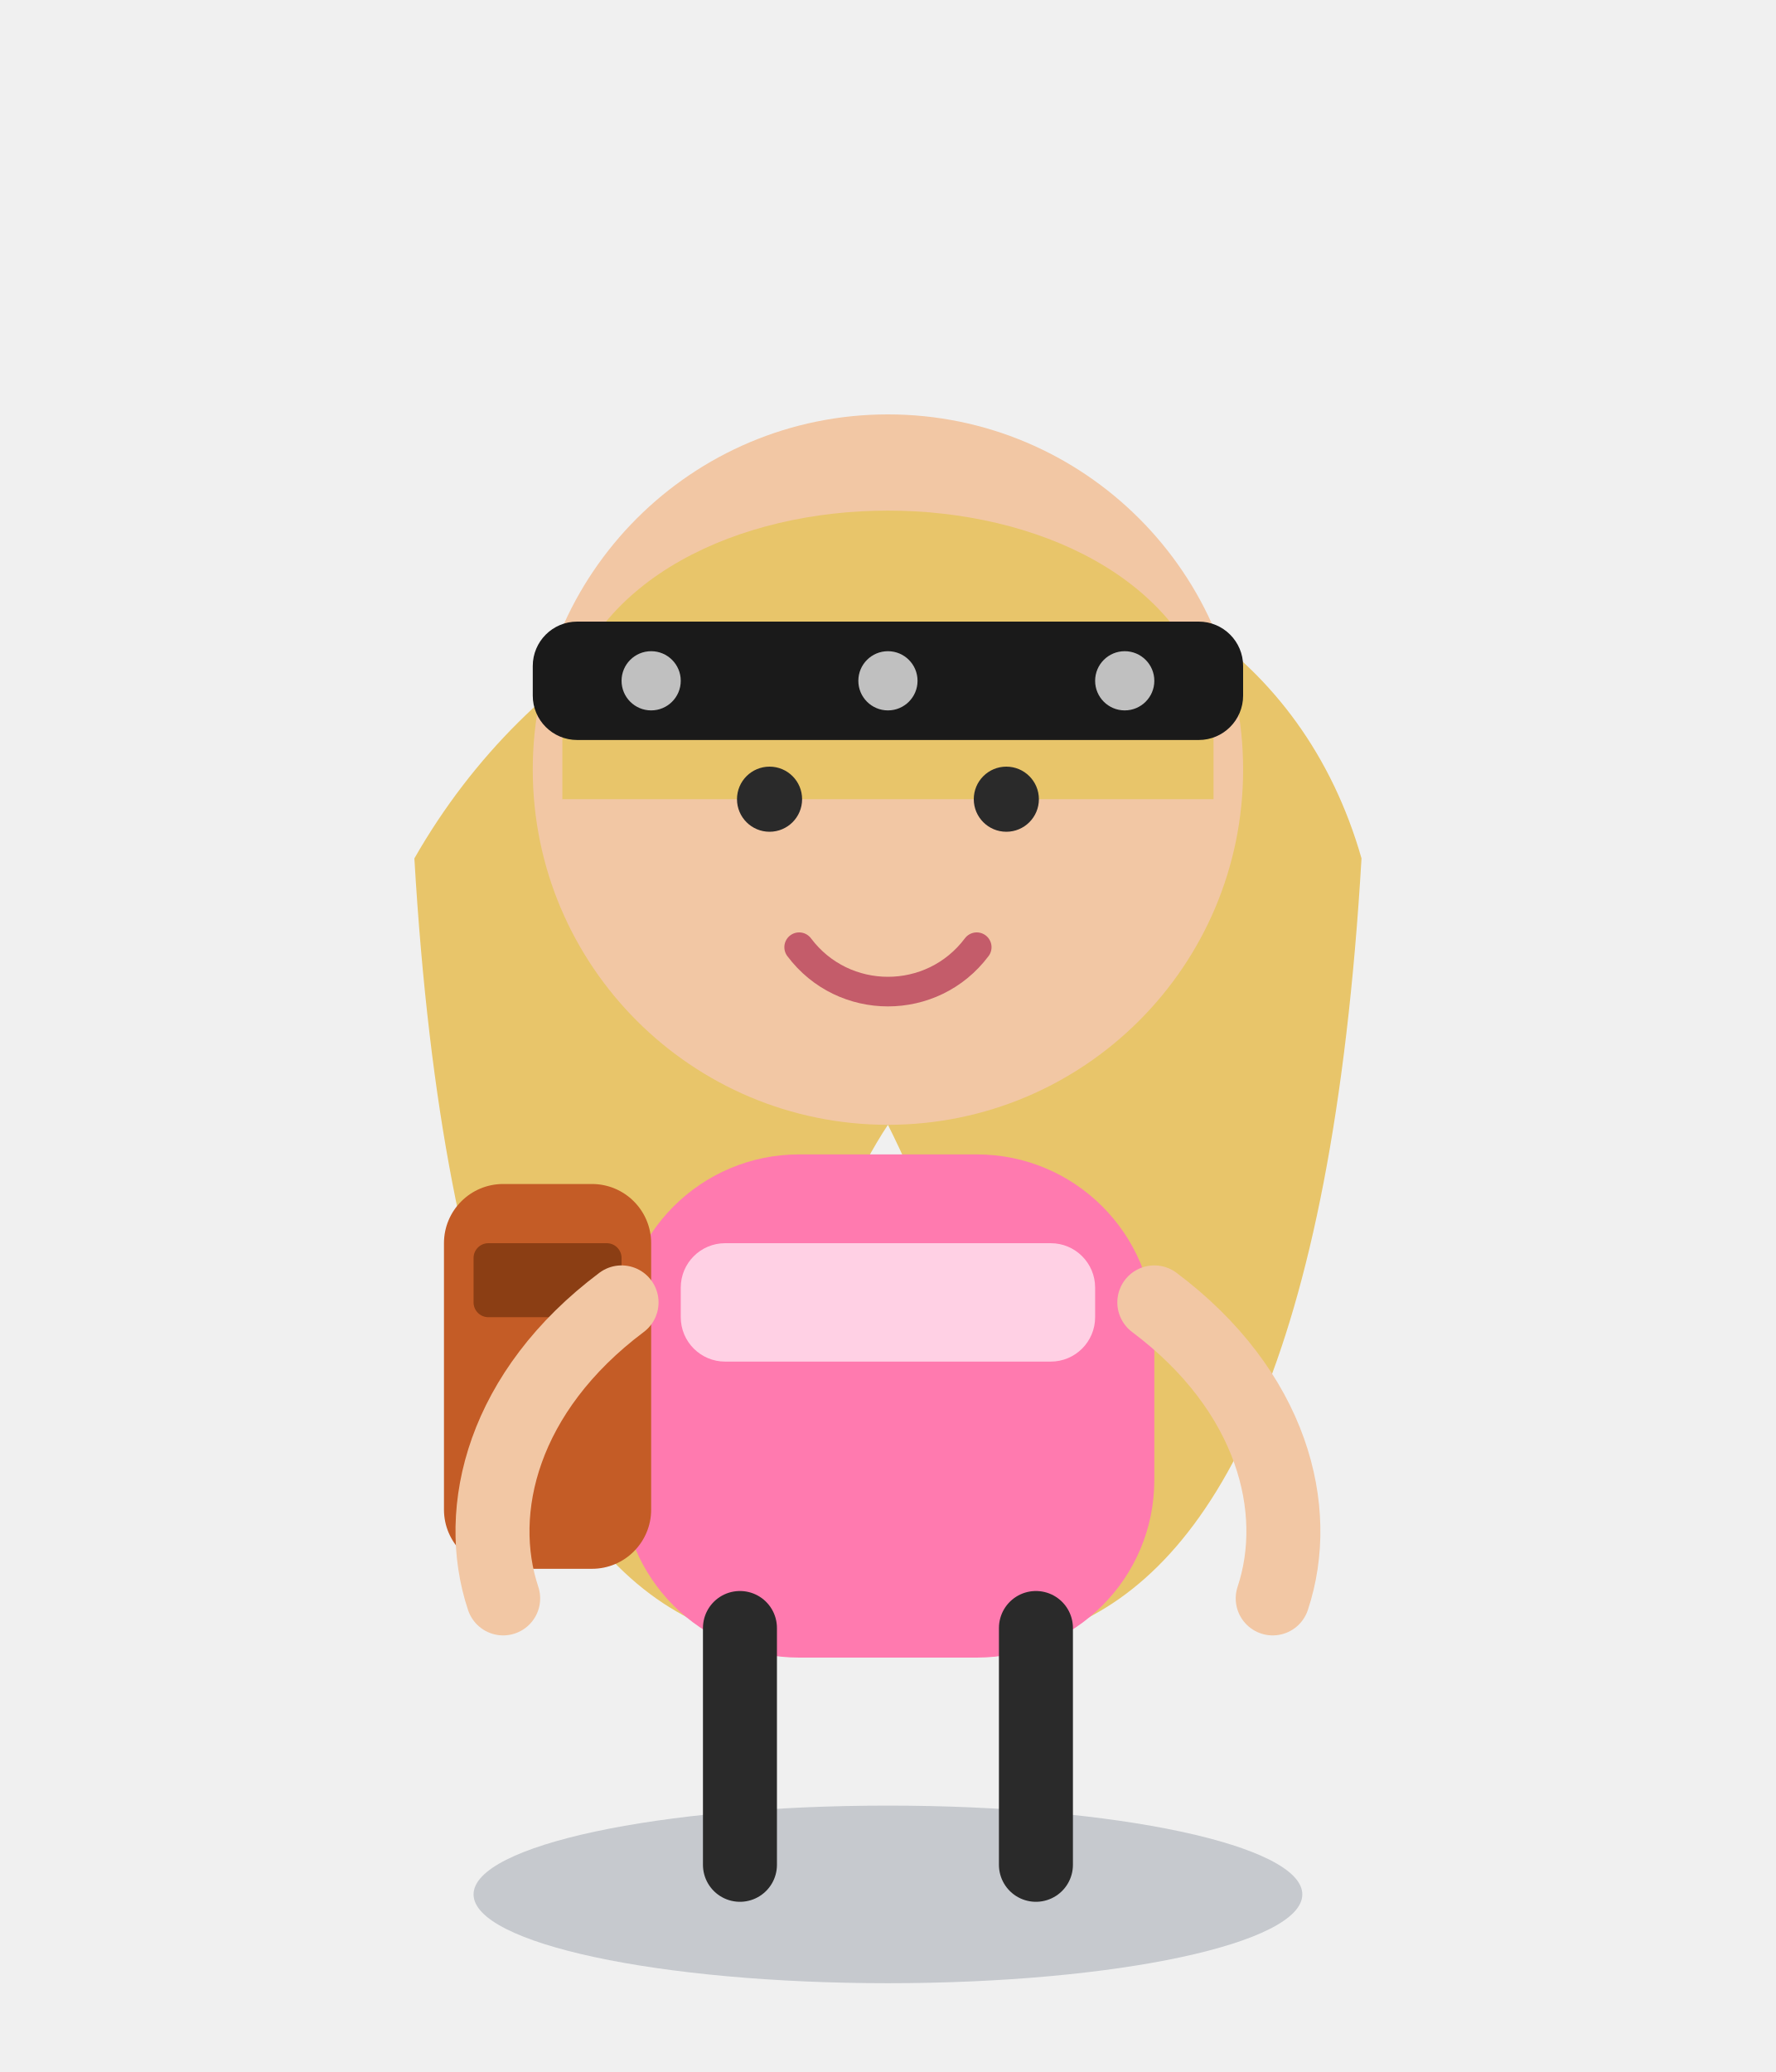
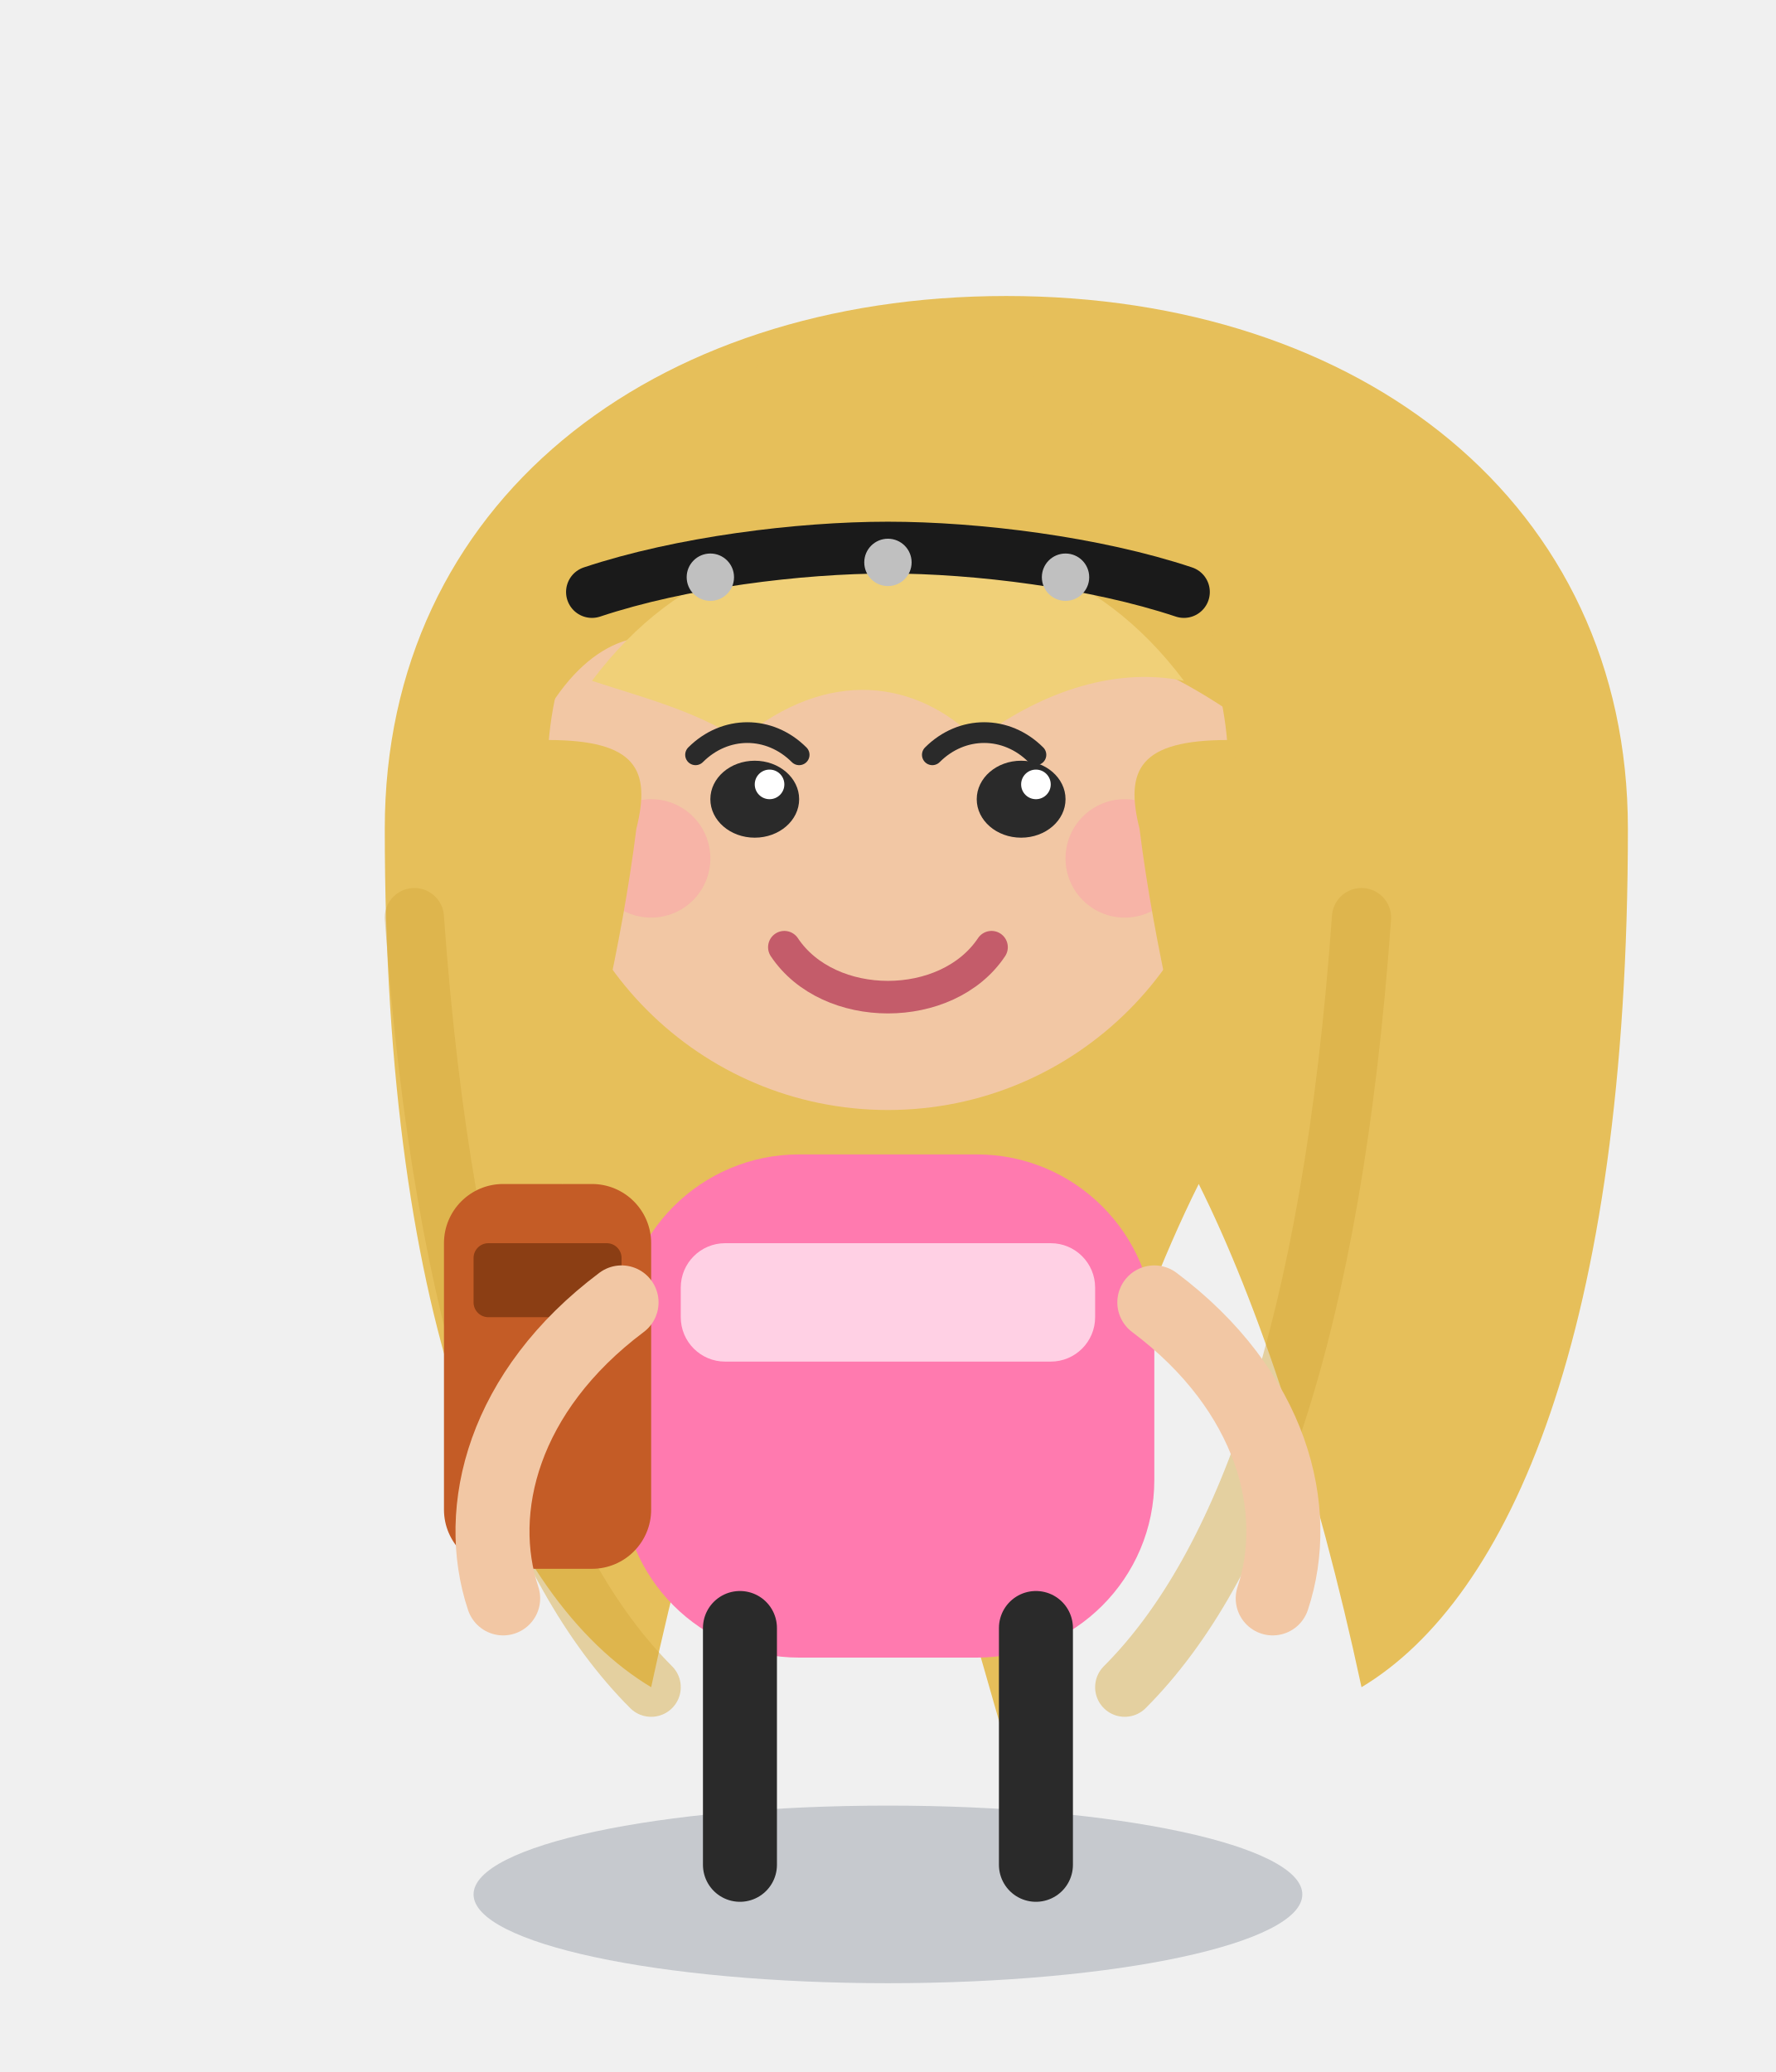
<svg xmlns="http://www.w3.org/2000/svg" viewBox="0 0 120 140" fill="none">
  <ellipse cx="60" cy="128" rx="28" ry="6" fill="#041833" opacity=".18" />
-   <path d="M28 58c2 34 10 48 20 52 4-16 8-28 12-34 4 8 8 20 12 34 10-4 18-18 20-52-8-28-48-28-64 0z" fill="#E8C56A" />
+   <path d="M26 56c0 34 8 52 18 58 3-14 7-26 11-34 5 10 9 24 13 38 4-14 8-28 13-38 4 8 8 20 11 34 10-6 18-24 18-58 0-22-18-36-42-36S26 34 26 56z" fill="#E6BF5A" />
+   <path d="M28 62c2 28 8 44 16 52M92 62c-2 28-8 44-16 52" stroke="#D4A83E" stroke-width="4" stroke-linecap="round" opacity=".45" />
  <rect x="42" y="78" width="36" height="34" rx="12" fill="#FF7AAF" />
  <rect x="46" y="84" width="28" height="8" rx="3" fill="#FFD0E4" />
  <rect x="30" y="80" width="14" height="26" rx="4" fill="#C45C26" />
  <rect x="32" y="84" width="10" height="5" rx="1" fill="#8B3E14" />
-   <circle cx="60" cy="52" r="24" fill="#F2C7A4" />
-   <path d="M38 48c4-18 40-18 44 0v6H38z" fill="#E8C56A" />
-   <rect x="36" y="42" width="48" height="8" rx="3" fill="#1A1A1A" />
-   <circle cx="44" cy="46" r="2" fill="#C0C0C0" />
-   <circle cx="60" cy="46" r="2" fill="#C0C0C0" />
-   <circle cx="76" cy="46" r="2" fill="#C0C0C0" />
-   <circle cx="52" cy="54" r="2.2" fill="#2A2A2A" />
-   <circle cx="68" cy="54" r="2.2" fill="#2A2A2A" />
-   <path d="M54 64c3 4 9 4 12 0" stroke="#C45C6A" stroke-width="2" stroke-linecap="round" />
+   <circle cx="60" cy="52" r="23" fill="#F2C7A4" />
+   <circle cx="44" cy="58" r="4" fill="#FF8FAB" opacity=".35" />
+   <circle cx="76" cy="58" r="4" fill="#FF8FAB" opacity=".35" />
+   <path d="M37 48c2-16 14-26 23-26 9 0 21 10 23 26-6-4-12-6-18-4-5-3-12-2-18 0-3-2-7-1-10 4z" fill="#E6BF5A" />
+   <path d="M40 46c6-8 14-10 20-8 6-2 14 0 20 8-5-1-10 1-14 4-4-4-10-5-16 0-3-2-7-3-10-4z" fill="#F0D078" />
+   <path d="M37 50c-4 10-3 22 1 30 2-8 4-16 5-24 1-4 0-6-6-6z" fill="#E6BF5A" />
+   <path d="M83 50c4 10 3 22-1 30-2-8-4-16-5-24-1-4 0-6 6-6z" fill="#E6BF5A" />
+   <path d="M40 40c6-2 14-3 20-3s14 1 20 3" stroke="#1A1A1A" stroke-width="3.5" stroke-linecap="round" />
+   <circle cx="48" cy="39" r="1.6" fill="#C0C0C0" />
+   <circle cx="60" cy="38" r="1.6" fill="#C0C0C0" />
+   <circle cx="72" cy="39" r="1.6" fill="#C0C0C0" />
+   <ellipse cx="51" cy="54" rx="3" ry="2.6" fill="#2A2A2A" />
+   <ellipse cx="69" cy="54" rx="3" ry="2.6" fill="#2A2A2A" />
+   <circle cx="52" cy="53" r="1" fill="#FFF" />
+   <circle cx="70" cy="53" r="1" fill="#FFF" />
+   <path d="M47 51c2-2 5-2 7 0M63 51c2-2 5-2 7 0" stroke="#2A2A2A" stroke-width="1.4" stroke-linecap="round" />
+   <path d="M53 64c3 4.5 11 4.5 14 0" stroke="#C45C6A" stroke-width="2.2" stroke-linecap="round" />
  <path d="M42 88c-8 6-10 14-8 20" stroke="#F2C7A4" stroke-width="5" stroke-linecap="round" />
  <path d="M78 88c8 6 10 14 8 20" stroke="#F2C7A4" stroke-width="5" stroke-linecap="round" />
  <path d="M50 110v16M70 110v16" stroke="#2A2A2A" stroke-width="5" stroke-linecap="round" />
</svg>
